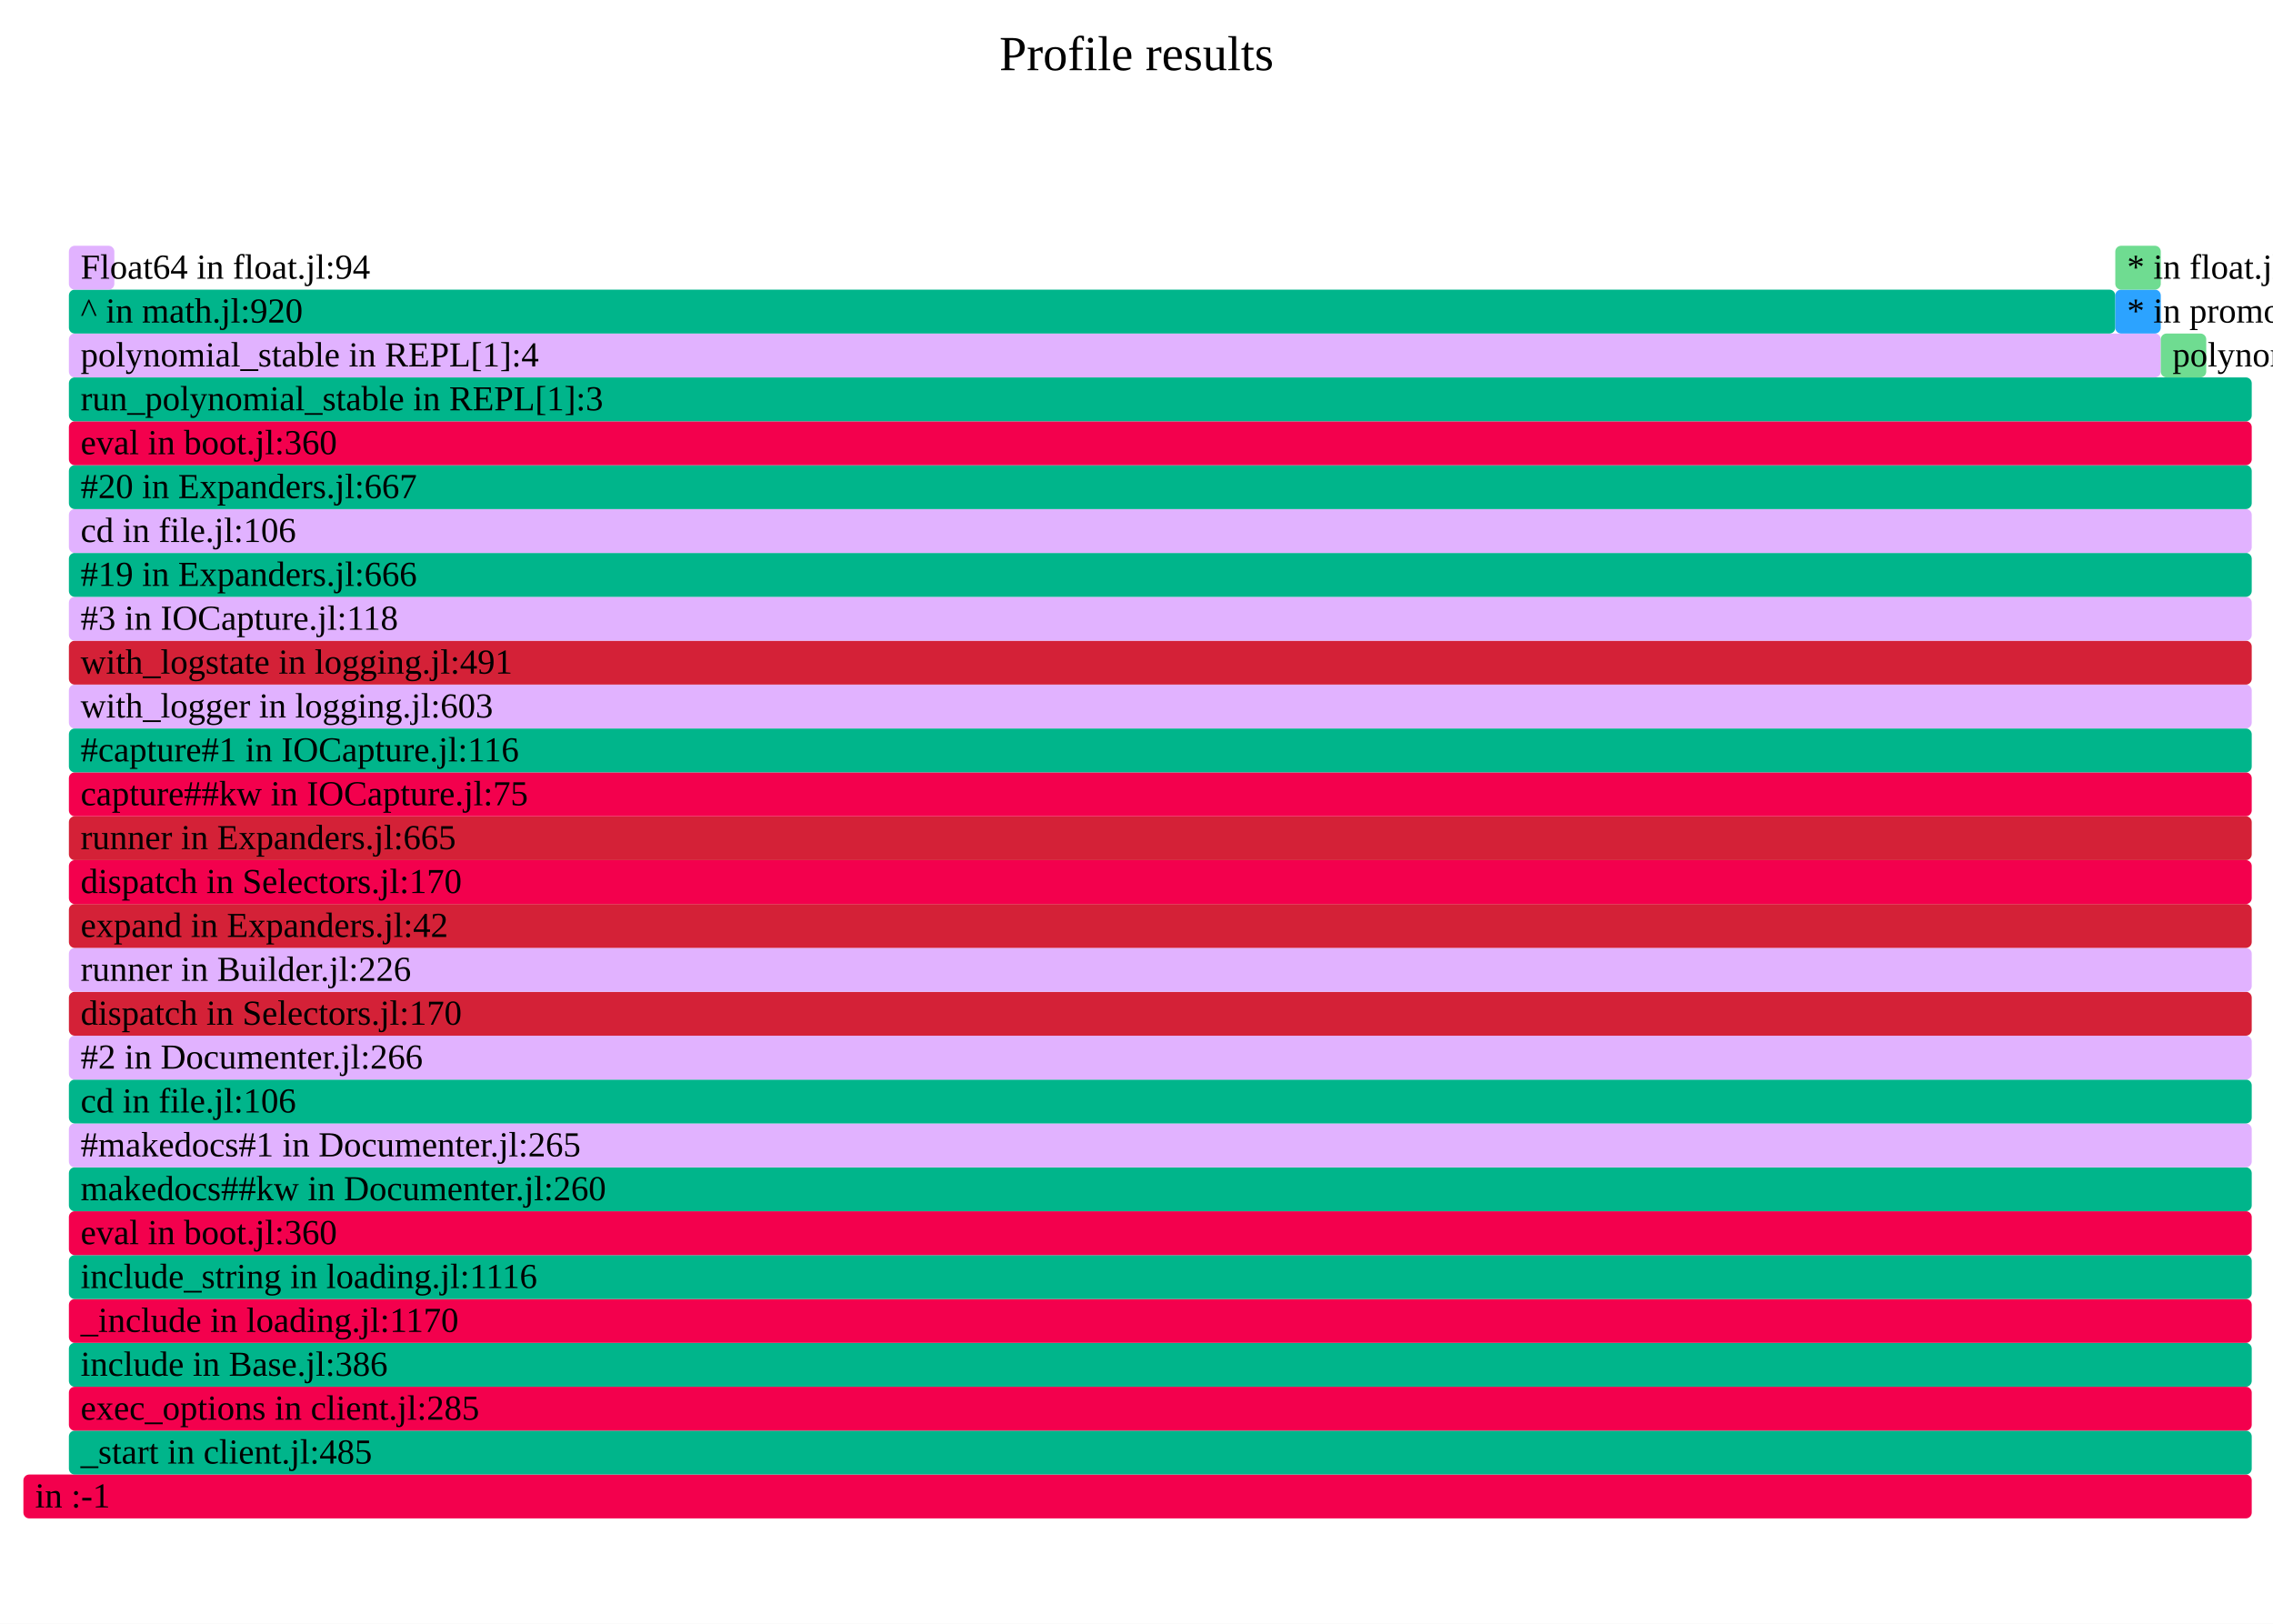
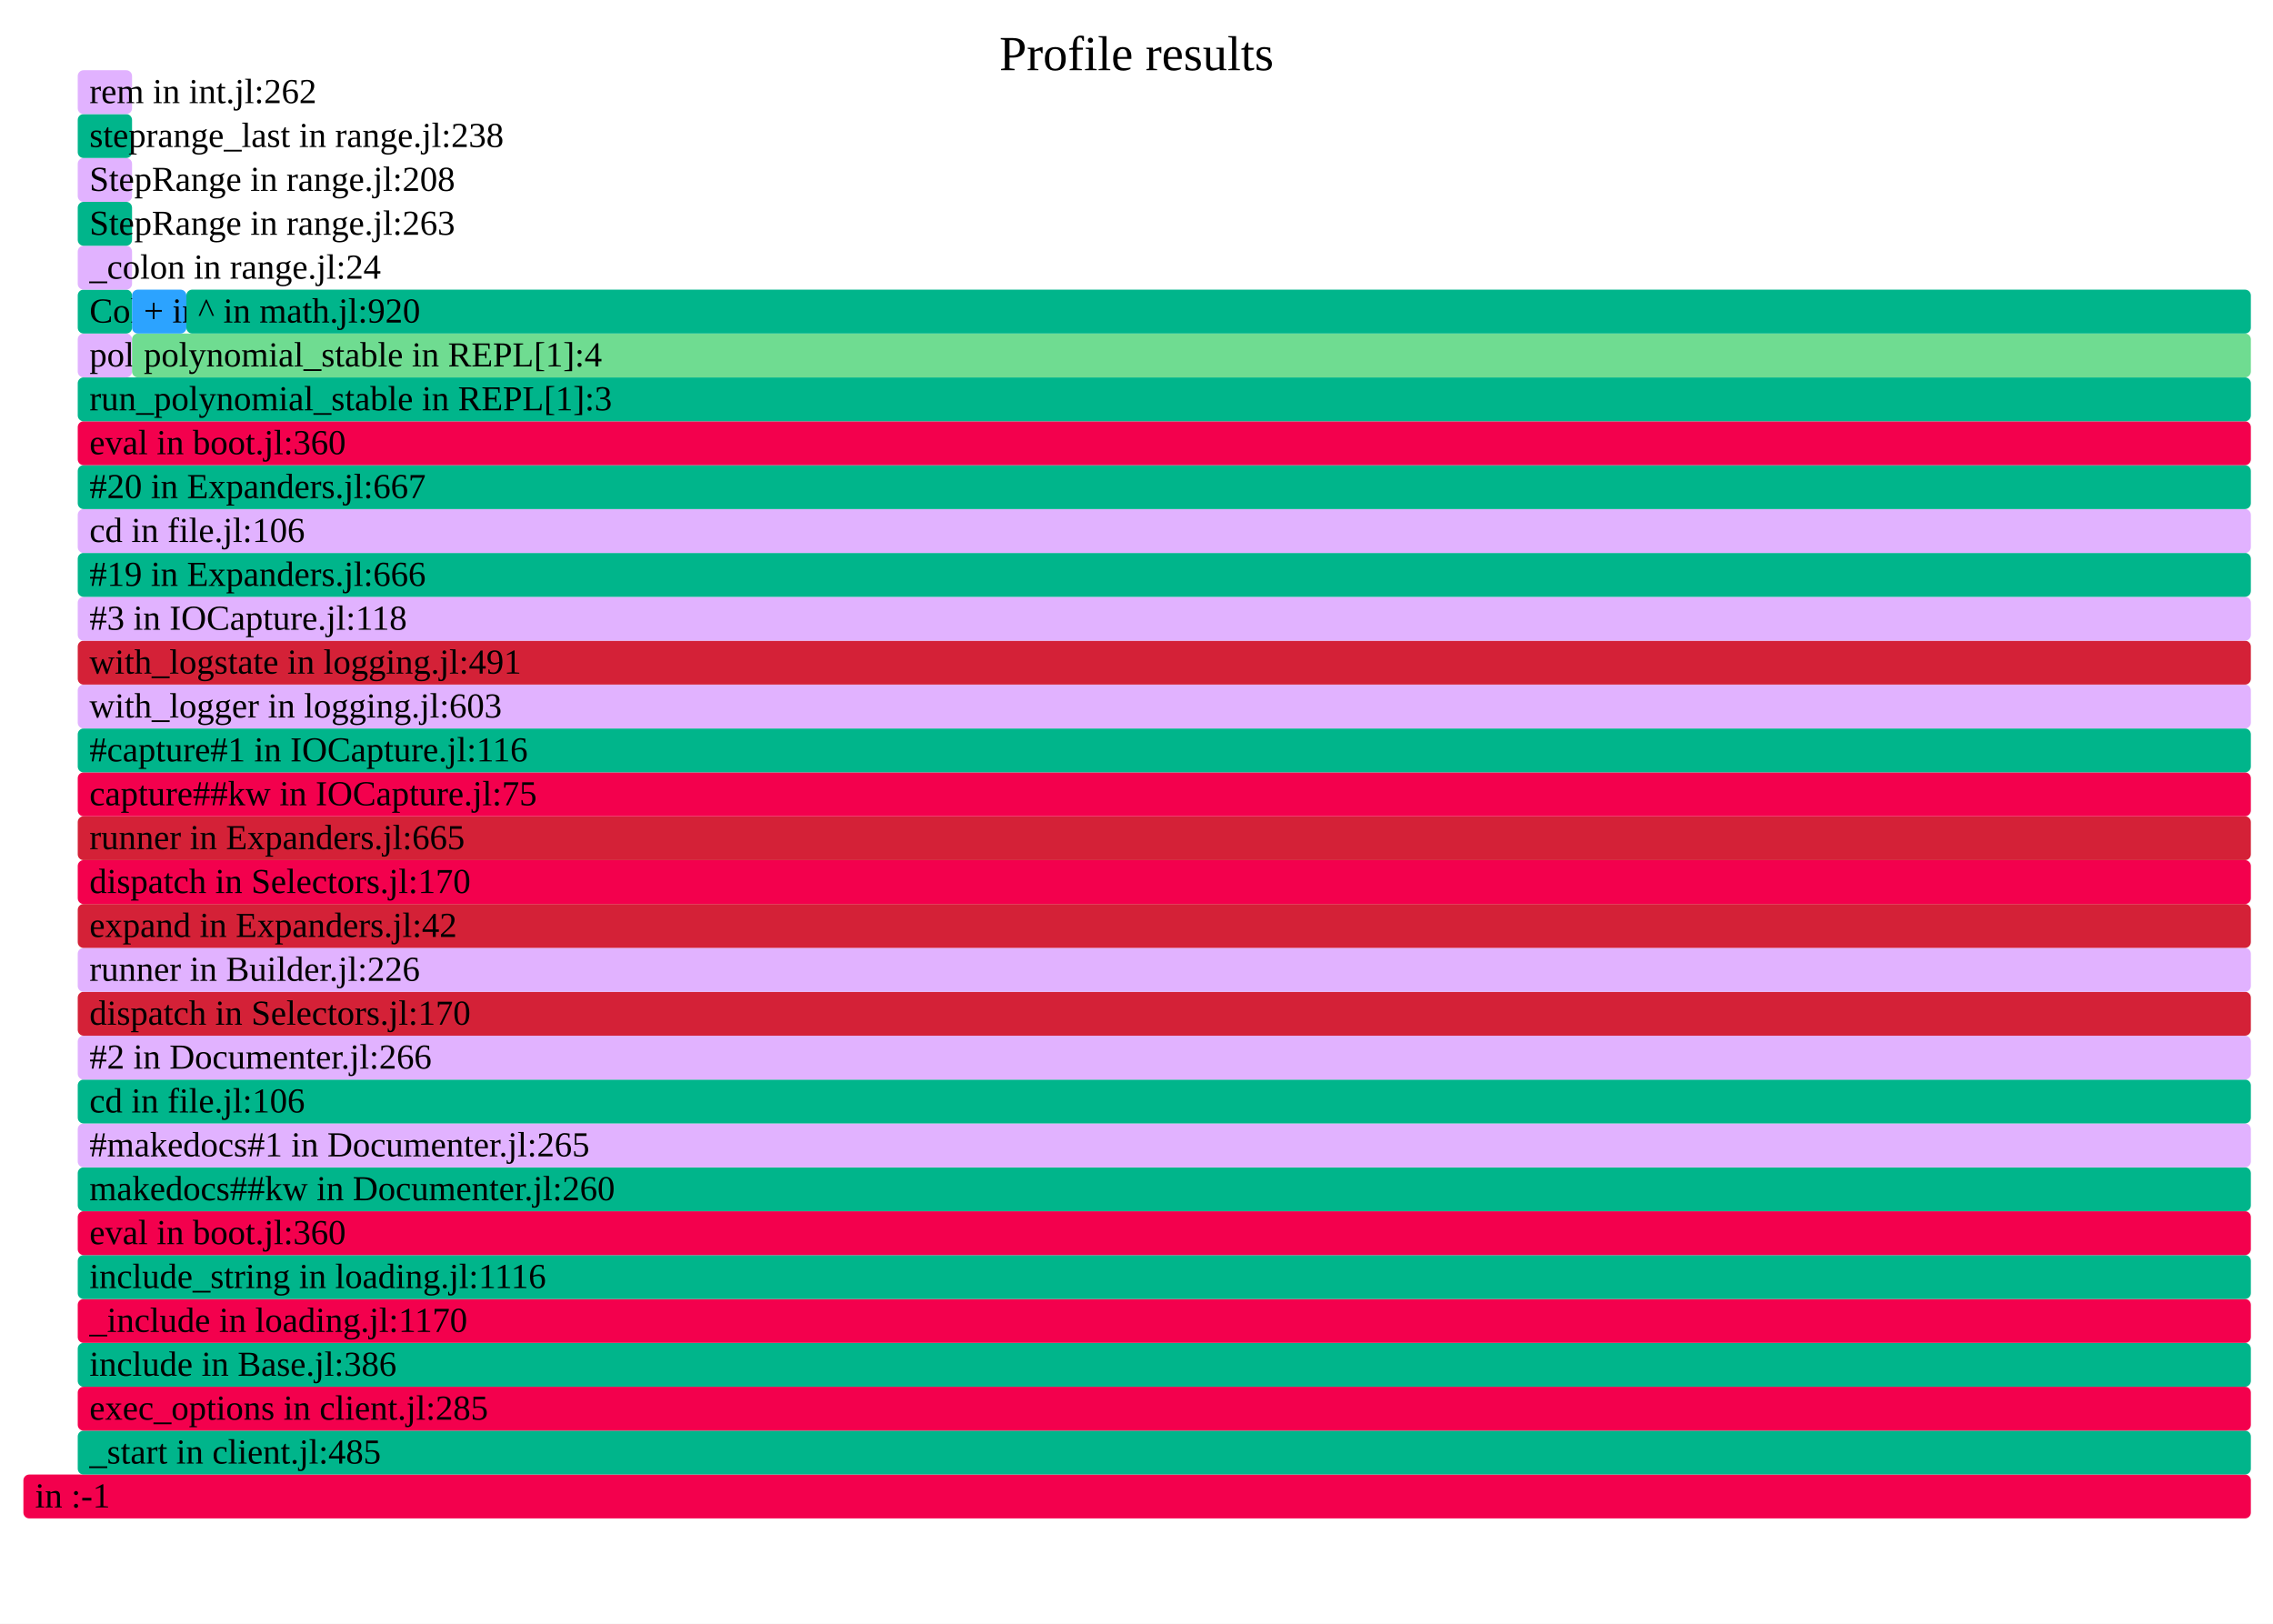
- <svg xmlns="http://www.w3.org/2000/svg" version="1.1" width="777" height="555" viewBox="0 0 777 555" id="fig-eacea47e966e4b0791410cf5941e3c63">
+ <svg xmlns="http://www.w3.org/2000/svg" version="1.1" width="777" height="555" viewBox="0 0 777 555" id="fig-b6b5d6535d2a4babb65ec27ddc71e45b">
  <defs>
-     <clipPath id="fig-eacea47e966e4b0791410cf5941e3c63-clip">
+     <clipPath id="fig-b6b5d6535d2a4babb65ec27ddc71e45b-clip">
      <rect x="0" y="0" width="777" height="555" />
    </clipPath>
  </defs>
  <style type="text/css">
-     #fig-eacea47e966e4b0791410cf5941e3c63 text {
+     #fig-b6b5d6535d2a4babb65ec27ddc71e45b text {
        pointer-events: none;
        font-family: inherit;
        font-size: 12px;
        fill: #000000;
    }
-     text#fig-eacea47e966e4b0791410cf5941e3c63-caption {
+     text#fig-b6b5d6535d2a4babb65ec27ddc71e45b-caption {
        font-size: 16.8px;
        fill: #000000;
        text-anchor: middle;
    }
-     #fig-eacea47e966e4b0791410cf5941e3c63-bg {
+     #fig-b6b5d6535d2a4babb65ec27ddc71e45b-bg {
        fill: #FFFFFF;
    }
-     #fig-eacea47e966e4b0791410cf5941e3c63-viewport rect, #fig-eacea47e966e4b0791410cf5941e3c63-viewport path {
+     #fig-b6b5d6535d2a4babb65ec27ddc71e45b-viewport rect, #fig-b6b5d6535d2a4babb65ec27ddc71e45b-viewport path {
        vector-effect: non-scaling-stroke;
        fill-opacity: 1;
    }
-     #fig-eacea47e966e4b0791410cf5941e3c63-viewport text {
+     #fig-b6b5d6535d2a4babb65ec27ddc71e45b-viewport text {
        stroke: #000000;
        stroke-width: 0;
        stroke-opacity: 0.35;
    }
-     #fig-eacea47e966e4b0791410cf5941e3c63-viewport rect:hover, #fig-eacea47e966e4b0791410cf5941e3c63-viewport path:hover {
+     #fig-b6b5d6535d2a4babb65ec27ddc71e45b-viewport rect:hover, #fig-b6b5d6535d2a4babb65ec27ddc71e45b-viewport path:hover {
        fill-opacity: 0.75;
        stroke: #000000;
        stroke-width: 0.5;
    }
-     #fig-eacea47e966e4b0791410cf5941e3c63-viewport + rect {
+     #fig-b6b5d6535d2a4babb65ec27ddc71e45b-viewport + rect {
        fill: #FFFFFF;
        opacity: 0.8;
    }
-     text#fig-eacea47e966e4b0791410cf5941e3c63-details{
+     text#fig-b6b5d6535d2a4babb65ec27ddc71e45b-details{
        fill: #000000;
    }
</style>
-   <g id="fig-eacea47e966e4b0791410cf5941e3c63-frame" clip-path="url(#fig-eacea47e966e4b0791410cf5941e3c63-clip)">
-     <rect id="fig-eacea47e966e4b0791410cf5941e3c63-bg" x="0" y="0" width="777" height="555" />
-     <text id="fig-eacea47e966e4b0791410cf5941e3c63-caption" x="388.5" y="24">Profile results</text>
-     <g id="fig-eacea47e966e4b0791410cf5941e3c63-viewport" transform="scale(1)">
-       <rect x="8" y="504" width="761.73" height="15" rx="2" fill="#F3004D" data-dinfo="" />
+   <g id="fig-b6b5d6535d2a4babb65ec27ddc71e45b-frame" clip-path="url(#fig-b6b5d6535d2a4babb65ec27ddc71e45b-clip)">
+     <rect id="fig-b6b5d6535d2a4babb65ec27ddc71e45b-bg" x="0" y="0" width="777" height="555" />
+     <text id="fig-b6b5d6535d2a4babb65ec27ddc71e45b-caption" x="388.5" y="24">Profile results</text>
+     <g id="fig-b6b5d6535d2a4babb65ec27ddc71e45b-viewport" transform="scale(1)">
+       <rect x="8" y="504" width="761.43" height="15" rx="2" fill="#F3004D" data-dinfo="" />
      <text x="8" dx="4" y="515.25"> in :-1</text>
-       <rect x="23.55" y="489" width="746.18" height="15" rx="2" fill="#00B58B" data-dinfo="./" />
-       <text x="23.55" dx="4" y="500.25">_start in client.jl:485</text>
-       <rect x="23.55" y="474" width="746.18" height="15" rx="2" fill="#F3004D" data-dinfo="./" />
-       <text x="23.55" dx="4" y="485.25">exec_options in client.jl:285</text>
-       <rect x="23.55" y="459" width="746.18" height="15" rx="2" fill="#00B58B" data-dinfo="./" />
-       <text x="23.55" dx="4" y="470.25">include in Base.jl:386</text>
-       <rect x="23.55" y="444" width="746.18" height="15" rx="2" fill="#F3004D" data-dinfo="./" />
-       <text x="23.55" dx="4" y="455.25">_include in loading.jl:1170</text>
-       <rect x="23.55" y="429" width="746.18" height="15" rx="2" fill="#00B58B" data-dinfo="./" />
-       <text x="23.55" dx="4" y="440.25">include_string in loading.jl:1116</text>
-       <rect x="23.55" y="414" width="746.18" height="15" rx="2" fill="#F3004D" data-dinfo="./" />
-       <text x="23.55" dx="4" y="425.25">eval in boot.jl:360</text>
-       <rect x="23.55" y="399" width="746.18" height="15" rx="2" fill="#00B58B" data-dinfo="/home/runner/.julia/packages/Documenter/qdbx6/src/" />
-       <text x="23.55" dx="4" y="410.25">makedocs##kw in Documenter.jl:260</text>
-       <rect x="23.55" y="384" width="746.18" height="15" rx="2" fill="#E1B2FF" data-dinfo="/home/runner/.julia/packages/Documenter/qdbx6/src/" />
-       <text x="23.55" dx="4" y="395.25">#makedocs#1 in Documenter.jl:265</text>
-       <rect x="23.55" y="369" width="746.18" height="15" rx="2" fill="#00B58B" data-dinfo="./" />
-       <text x="23.55" dx="4" y="380.25">cd in file.jl:106</text>
-       <rect x="23.55" y="354" width="746.18" height="15" rx="2" fill="#E1B2FF" data-dinfo="/home/runner/.julia/packages/Documenter/qdbx6/src/" />
-       <text x="23.55" dx="4" y="365.25">#2 in Documenter.jl:266</text>
-       <rect x="23.55" y="339" width="746.18" height="15" rx="2" fill="#D42137" data-dinfo="/home/runner/.julia/packages/Documenter/qdbx6/src/Utilities/" />
-       <text x="23.55" dx="4" y="350.25">dispatch in Selectors.jl:170</text>
-       <rect x="23.55" y="324" width="746.18" height="15" rx="2" fill="#E1B2FF" data-dinfo="/home/runner/.julia/packages/Documenter/qdbx6/src/" />
-       <text x="23.55" dx="4" y="335.25">runner in Builder.jl:226</text>
-       <rect x="23.55" y="309" width="746.18" height="15" rx="2" fill="#D42137" data-dinfo="/home/runner/.julia/packages/Documenter/qdbx6/src/" />
-       <text x="23.55" dx="4" y="320.25">expand in Expanders.jl:42</text>
-       <rect x="23.55" y="294" width="746.18" height="15" rx="2" fill="#F3004D" data-dinfo="/home/runner/.julia/packages/Documenter/qdbx6/src/Utilities/" />
-       <text x="23.55" dx="4" y="305.25">dispatch in Selectors.jl:170</text>
-       <rect x="23.55" y="279" width="746.18" height="15" rx="2" fill="#D42137" data-dinfo="/home/runner/.julia/packages/Documenter/qdbx6/src/" />
-       <text x="23.55" dx="4" y="290.25">runner in Expanders.jl:665</text>
-       <rect x="23.55" y="264" width="746.18" height="15" rx="2" fill="#F3004D" data-dinfo="/home/runner/.julia/packages/IOCapture/sXY71/src/" />
-       <text x="23.55" dx="4" y="275.25">capture##kw in IOCapture.jl:75</text>
-       <rect x="23.55" y="249" width="746.18" height="15" rx="2" fill="#00B58B" data-dinfo="/home/runner/.julia/packages/IOCapture/sXY71/src/" />
-       <text x="23.55" dx="4" y="260.25">#capture#1 in IOCapture.jl:116</text>
-       <rect x="23.55" y="234" width="746.18" height="15" rx="2" fill="#E1B2FF" data-dinfo="./" />
-       <text x="23.55" dx="4" y="245.25">with_logger in logging.jl:603</text>
-       <rect x="23.55" y="219" width="746.18" height="15" rx="2" fill="#D42137" data-dinfo="./" />
-       <text x="23.55" dx="4" y="230.25">with_logstate in logging.jl:491</text>
-       <rect x="23.55" y="204" width="746.18" height="15" rx="2" fill="#E1B2FF" data-dinfo="/home/runner/.julia/packages/IOCapture/sXY71/src/" />
-       <text x="23.55" dx="4" y="215.25">#3 in IOCapture.jl:118</text>
-       <rect x="23.55" y="189" width="746.18" height="15" rx="2" fill="#00B58B" data-dinfo="/home/runner/.julia/packages/Documenter/qdbx6/src/" />
-       <text x="23.55" dx="4" y="200.25">#19 in Expanders.jl:666</text>
-       <rect x="23.55" y="174" width="746.18" height="15" rx="2" fill="#E1B2FF" data-dinfo="./" />
-       <text x="23.55" dx="4" y="185.25">cd in file.jl:106</text>
-       <rect x="23.55" y="159" width="746.18" height="15" rx="2" fill="#00B58B" data-dinfo="/home/runner/.julia/packages/Documenter/qdbx6/src/" />
-       <text x="23.55" dx="4" y="170.25">#20 in Expanders.jl:667</text>
-       <rect x="23.55" y="144" width="746.18" height="15" rx="2" fill="#F3004D" data-dinfo="./" />
-       <text x="23.55" dx="4" y="155.25">eval in boot.jl:360</text>
-       <rect x="23.55" y="129" width="746.18" height="15" rx="2" fill="#00B58B" data-dinfo="./" />
-       <text x="23.55" dx="4" y="140.25">run_polynomial_stable in REPL[1]:3</text>
-       <rect x="23.55" y="114" width="715.09" height="15" rx="2" fill="#E1B2FF" data-dinfo="./" />
-       <text x="23.55" dx="4" y="125.25">polynomial_stable in REPL[1]:4</text>
-       <rect x="23.55" y="99" width="699.54" height="15" rx="2" fill="#00B58B" data-dinfo="./" />
-       <text x="23.55" dx="4" y="110.25">^ in math.jl:920</text>
-       <rect x="23.55" y="84" width="15.54" height="15" rx="2" fill="#E1B2FF" data-dinfo="./" />
-       <text x="23.55" dx="4" y="95.25">Float64 in float.jl:94</text>
-       <rect x="723.09" y="99" width="15.55" height="15" rx="2" fill="#2CA3FF" data-dinfo="./" />
-       <text x="723.09" dx="4" y="110.25">* in promotion.jl:322</text>
-       <rect x="723.09" y="84" width="15.55" height="15" rx="2" fill="#6FDC91" data-dinfo="./" />
-       <text x="723.09" dx="4" y="95.25">* in float.jl:332</text>
-       <rect x="738.64" y="114" width="15.54" height="15" rx="2" fill="#6FDC91" data-dinfo="./" />
-       <text x="738.64" dx="4" y="125.25">polynomial_stable in REPL[1]:6</text>
+       <rect x="26.57" y="489" width="742.86" height="15" rx="2" fill="#00B58B" data-dinfo="./" />
+       <text x="26.57" dx="4" y="500.25">_start in client.jl:485</text>
+       <rect x="26.57" y="474" width="742.86" height="15" rx="2" fill="#F3004D" data-dinfo="./" />
+       <text x="26.57" dx="4" y="485.25">exec_options in client.jl:285</text>
+       <rect x="26.57" y="459" width="742.86" height="15" rx="2" fill="#00B58B" data-dinfo="./" />
+       <text x="26.57" dx="4" y="470.25">include in Base.jl:386</text>
+       <rect x="26.57" y="444" width="742.86" height="15" rx="2" fill="#F3004D" data-dinfo="./" />
+       <text x="26.57" dx="4" y="455.25">_include in loading.jl:1170</text>
+       <rect x="26.57" y="429" width="742.86" height="15" rx="2" fill="#00B58B" data-dinfo="./" />
+       <text x="26.57" dx="4" y="440.25">include_string in loading.jl:1116</text>
+       <rect x="26.57" y="414" width="742.86" height="15" rx="2" fill="#F3004D" data-dinfo="./" />
+       <text x="26.57" dx="4" y="425.25">eval in boot.jl:360</text>
+       <rect x="26.57" y="399" width="742.86" height="15" rx="2" fill="#00B58B" data-dinfo="/home/runner/.julia/packages/Documenter/qdbx6/src/" />
+       <text x="26.57" dx="4" y="410.25">makedocs##kw in Documenter.jl:260</text>
+       <rect x="26.57" y="384" width="742.86" height="15" rx="2" fill="#E1B2FF" data-dinfo="/home/runner/.julia/packages/Documenter/qdbx6/src/" />
+       <text x="26.57" dx="4" y="395.25">#makedocs#1 in Documenter.jl:265</text>
+       <rect x="26.57" y="369" width="742.86" height="15" rx="2" fill="#00B58B" data-dinfo="./" />
+       <text x="26.57" dx="4" y="380.25">cd in file.jl:106</text>
+       <rect x="26.57" y="354" width="742.86" height="15" rx="2" fill="#E1B2FF" data-dinfo="/home/runner/.julia/packages/Documenter/qdbx6/src/" />
+       <text x="26.57" dx="4" y="365.25">#2 in Documenter.jl:266</text>
+       <rect x="26.57" y="339" width="742.86" height="15" rx="2" fill="#D42137" data-dinfo="/home/runner/.julia/packages/Documenter/qdbx6/src/Utilities/" />
+       <text x="26.57" dx="4" y="350.25">dispatch in Selectors.jl:170</text>
+       <rect x="26.57" y="324" width="742.86" height="15" rx="2" fill="#E1B2FF" data-dinfo="/home/runner/.julia/packages/Documenter/qdbx6/src/" />
+       <text x="26.57" dx="4" y="335.25">runner in Builder.jl:226</text>
+       <rect x="26.57" y="309" width="742.86" height="15" rx="2" fill="#D42137" data-dinfo="/home/runner/.julia/packages/Documenter/qdbx6/src/" />
+       <text x="26.57" dx="4" y="320.25">expand in Expanders.jl:42</text>
+       <rect x="26.57" y="294" width="742.86" height="15" rx="2" fill="#F3004D" data-dinfo="/home/runner/.julia/packages/Documenter/qdbx6/src/Utilities/" />
+       <text x="26.57" dx="4" y="305.25">dispatch in Selectors.jl:170</text>
+       <rect x="26.57" y="279" width="742.86" height="15" rx="2" fill="#D42137" data-dinfo="/home/runner/.julia/packages/Documenter/qdbx6/src/" />
+       <text x="26.57" dx="4" y="290.25">runner in Expanders.jl:665</text>
+       <rect x="26.57" y="264" width="742.86" height="15" rx="2" fill="#F3004D" data-dinfo="/home/runner/.julia/packages/IOCapture/sXY71/src/" />
+       <text x="26.57" dx="4" y="275.25">capture##kw in IOCapture.jl:75</text>
+       <rect x="26.57" y="249" width="742.86" height="15" rx="2" fill="#00B58B" data-dinfo="/home/runner/.julia/packages/IOCapture/sXY71/src/" />
+       <text x="26.57" dx="4" y="260.25">#capture#1 in IOCapture.jl:116</text>
+       <rect x="26.57" y="234" width="742.86" height="15" rx="2" fill="#E1B2FF" data-dinfo="./" />
+       <text x="26.57" dx="4" y="245.25">with_logger in logging.jl:603</text>
+       <rect x="26.57" y="219" width="742.86" height="15" rx="2" fill="#D42137" data-dinfo="./" />
+       <text x="26.57" dx="4" y="230.25">with_logstate in logging.jl:491</text>
+       <rect x="26.57" y="204" width="742.86" height="15" rx="2" fill="#E1B2FF" data-dinfo="/home/runner/.julia/packages/IOCapture/sXY71/src/" />
+       <text x="26.57" dx="4" y="215.25">#3 in IOCapture.jl:118</text>
+       <rect x="26.57" y="189" width="742.86" height="15" rx="2" fill="#00B58B" data-dinfo="/home/runner/.julia/packages/Documenter/qdbx6/src/" />
+       <text x="26.57" dx="4" y="200.25">#19 in Expanders.jl:666</text>
+       <rect x="26.57" y="174" width="742.86" height="15" rx="2" fill="#E1B2FF" data-dinfo="./" />
+       <text x="26.57" dx="4" y="185.25">cd in file.jl:106</text>
+       <rect x="26.57" y="159" width="742.86" height="15" rx="2" fill="#00B58B" data-dinfo="/home/runner/.julia/packages/Documenter/qdbx6/src/" />
+       <text x="26.57" dx="4" y="170.25">#20 in Expanders.jl:667</text>
+       <rect x="26.57" y="144" width="742.86" height="15" rx="2" fill="#F3004D" data-dinfo="./" />
+       <text x="26.57" dx="4" y="155.25">eval in boot.jl:360</text>
+       <rect x="26.57" y="129" width="742.86" height="15" rx="2" fill="#00B58B" data-dinfo="./" />
+       <text x="26.57" dx="4" y="140.25">run_polynomial_stable in REPL[1]:3</text>
+       <rect x="26.57" y="114" width="18.57" height="15" rx="2" fill="#E1B2FF" data-dinfo="./" />
+       <text x="26.57" dx="4" y="125.25">polynomial_stable in REPL[1]:3</text>
+       <rect x="26.57" y="99" width="18.57" height="15" rx="2" fill="#00B58B" data-dinfo="./" />
+       <text x="26.57" dx="4" y="110.25">Colon in range.jl:22</text>
+       <rect x="26.57" y="84" width="18.57" height="15" rx="2" fill="#E1B2FF" data-dinfo="./" />
+       <text x="26.57" dx="4" y="95.25">_colon in range.jl:24</text>
+       <rect x="26.57" y="69" width="18.57" height="15" rx="2" fill="#00B58B" data-dinfo="./" />
+       <text x="26.57" dx="4" y="80.25">StepRange in range.jl:263</text>
+       <rect x="26.57" y="54" width="18.57" height="15" rx="2" fill="#E1B2FF" data-dinfo="./" />
+       <text x="26.57" dx="4" y="65.25">StepRange in range.jl:208</text>
+       <rect x="26.57" y="39" width="18.57" height="15" rx="2" fill="#00B58B" data-dinfo="./" />
+       <text x="26.57" dx="4" y="50.25">steprange_last in range.jl:238</text>
+       <rect x="26.57" y="24" width="18.57" height="15" rx="2" fill="#E1B2FF" data-dinfo="./" />
+       <text x="26.57" dx="4" y="35.25">rem in int.jl:262</text>
+       <rect x="45.14" y="114" width="724.29" height="15" rx="2" fill="#6FDC91" data-dinfo="./" />
+       <text x="45.14" dx="4" y="125.25">polynomial_stable in REPL[1]:4</text>
+       <rect x="45.14" y="99" width="18.57" height="15" rx="2" fill="#2CA3FF" data-dinfo="./" />
+       <text x="45.14" dx="4" y="110.25">+ in float.jl:326</text>
+       <rect x="63.71" y="99" width="705.72" height="15" rx="2" fill="#00B58B" data-dinfo="./" />
+       <text x="63.71" dx="4" y="110.25">^ in math.jl:920</text>
    </g>
  </g>
</svg>
